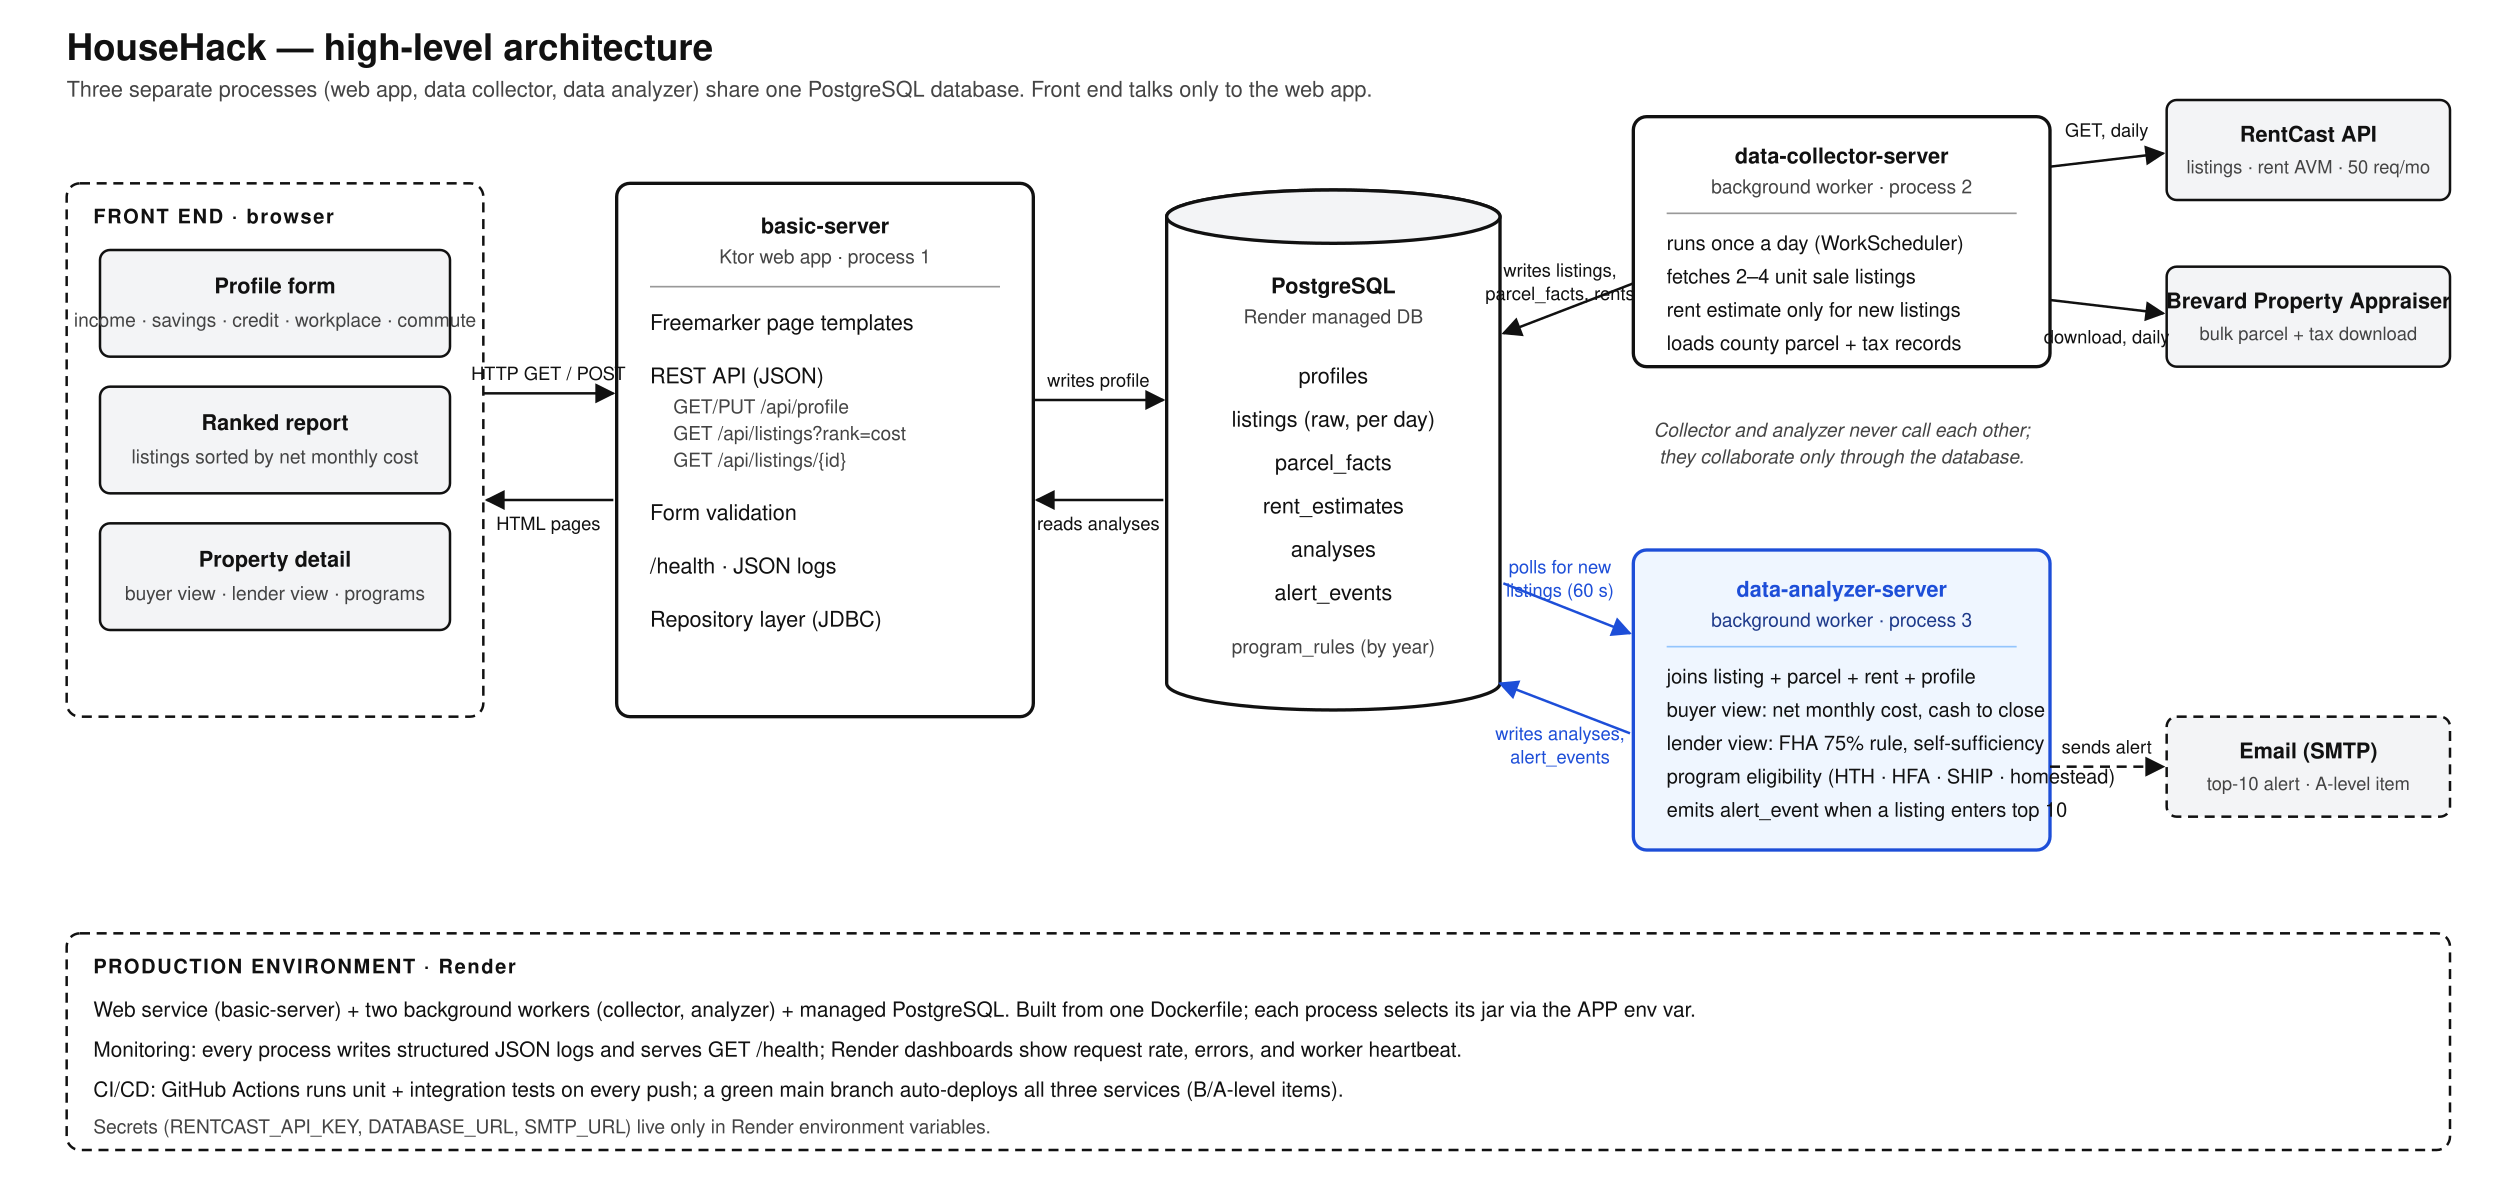
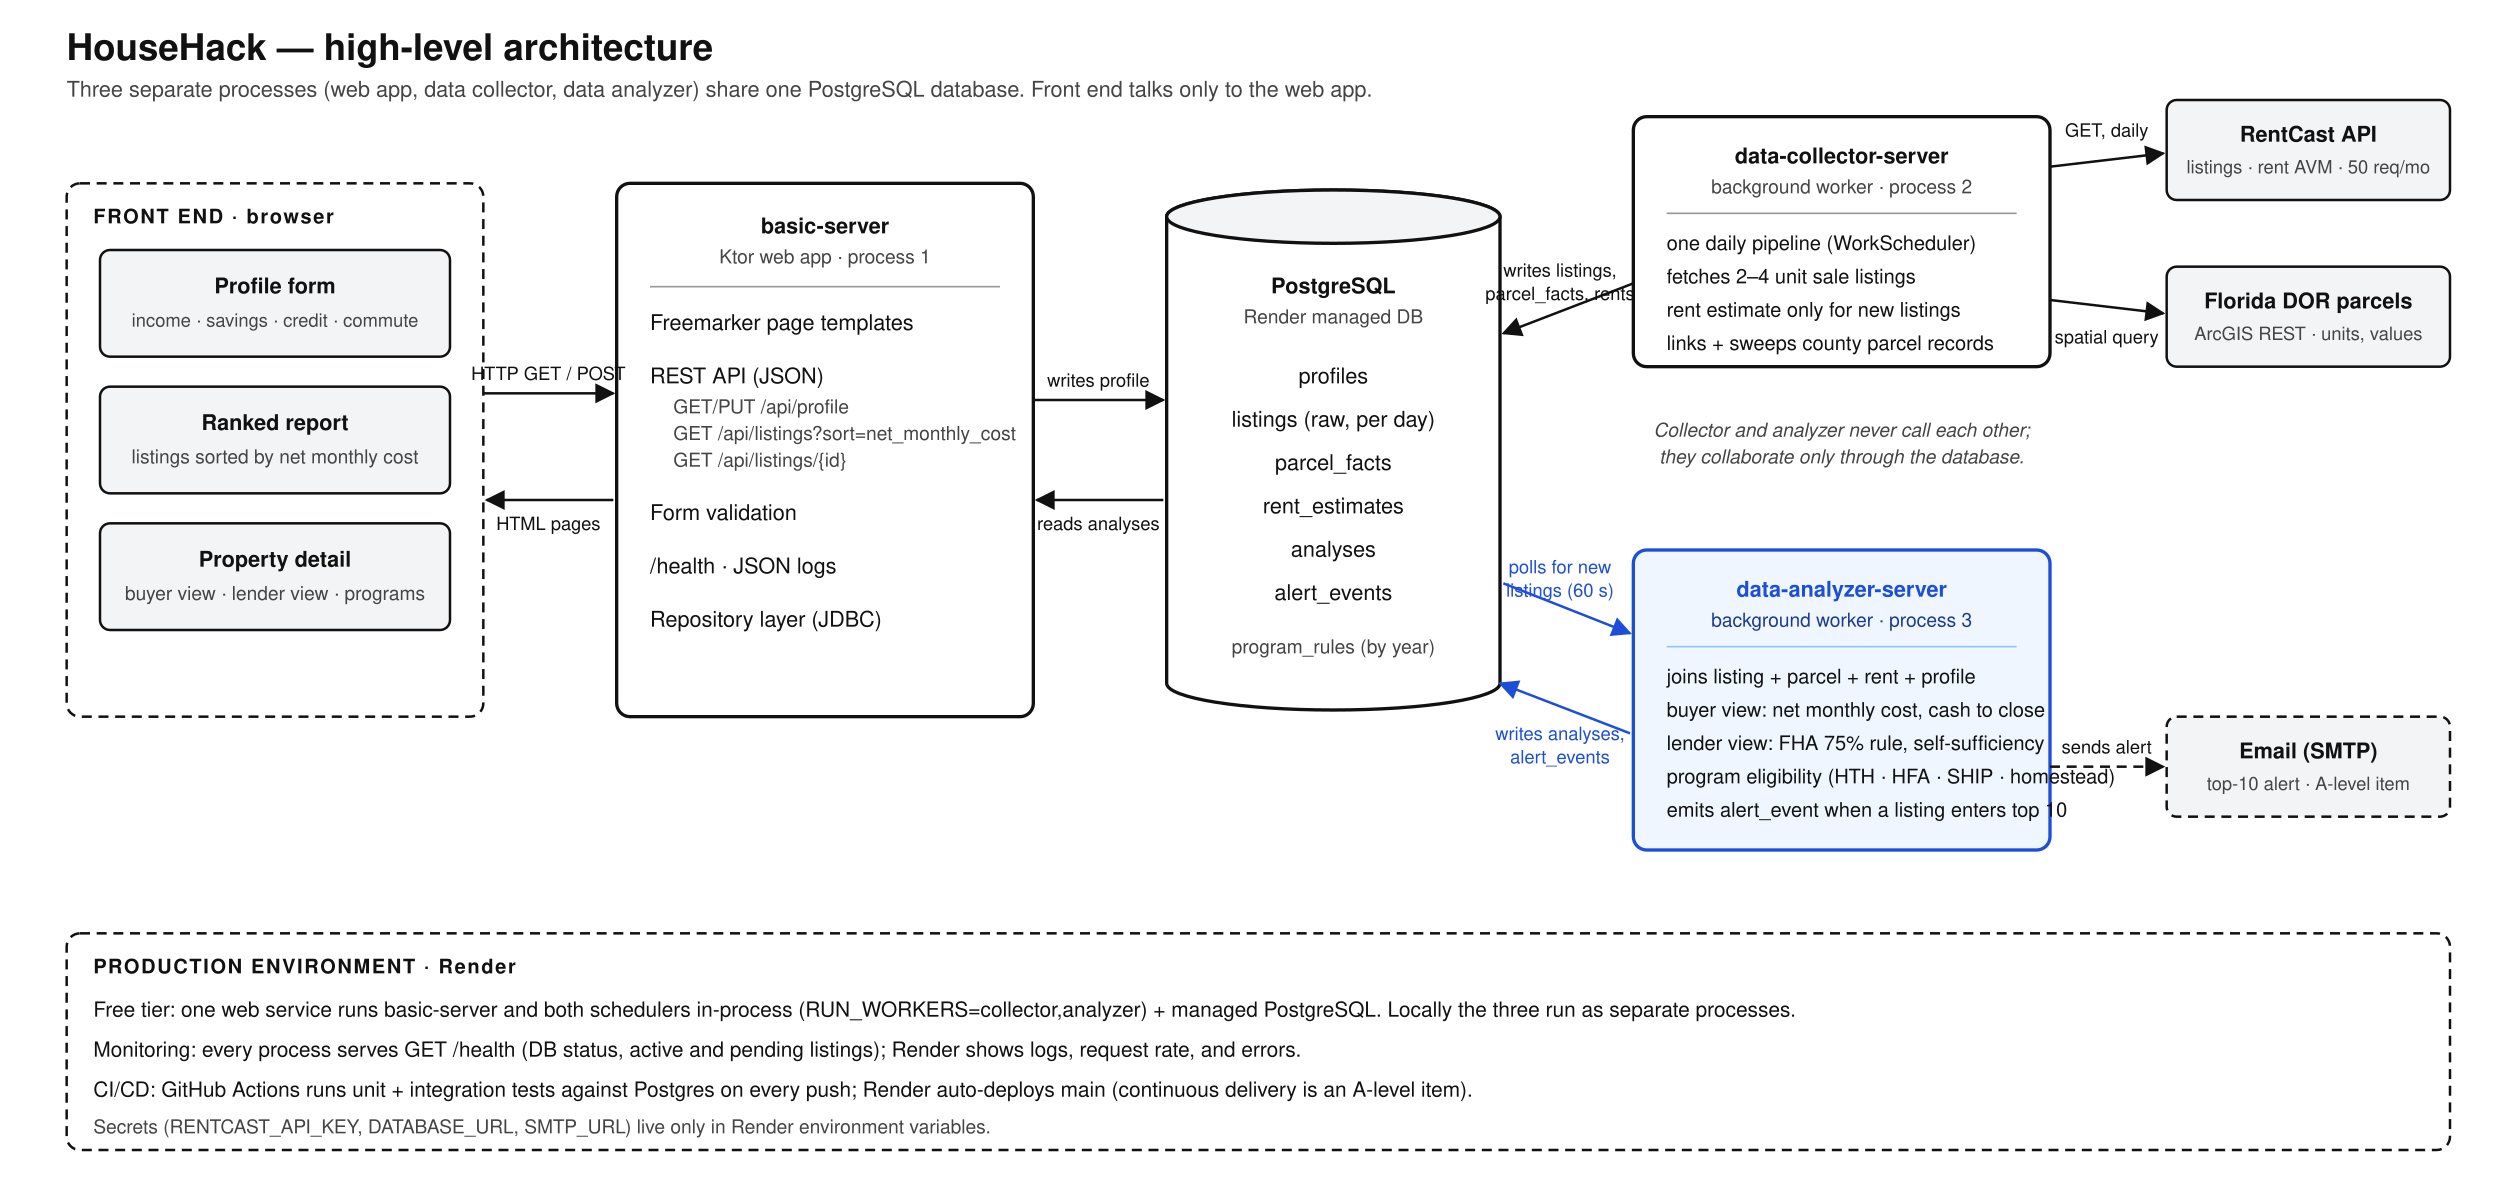
- <svg xmlns="http://www.w3.org/2000/svg" viewBox="0 0 1500 720" width="1500" height="720" font-family="Segoe UI, Helvetica, Arial, sans-serif" font-size="13" role="img" aria-label="HouseHack architecture: browser pages talk to a Ktor web app over HTTP; the web app reads and writes Postgres; a separate collector process pulls RentCast listings and Brevard parcel data daily into Postgres; a separate analyzer process polls Postgres, scores listings, writes analyses, and emails alerts; all run on Render with CI/CD from GitHub Actions.">
+ <svg xmlns="http://www.w3.org/2000/svg" viewBox="0 0 1500 720" width="1500" height="720" font-family="Segoe UI, Helvetica, Arial, sans-serif" font-size="13" role="img" aria-label="HouseHack architecture: browser pages talk to a Ktor web app over HTTP; the web app reads and writes Postgres; a separate collector process pulls RentCast listings and Florida DOR parcel data daily into Postgres; a separate analyzer process polls Postgres, scores listings, writes analyses, and emails alerts; all run on Render with CI/CD from GitHub Actions.">
  <defs>
    <marker id="arrow" viewBox="0 0 10 10" refX="9" refY="5" markerWidth="8" markerHeight="8" orient="auto-start-reverse">
      <path d="M 0 0 L 10 5 L 0 10 z" fill="#111" />
    </marker>
    <marker id="arrow-accent" viewBox="0 0 10 10" refX="9" refY="5" markerWidth="8" markerHeight="8" orient="auto-start-reverse">
      <path d="M 0 0 L 10 5 L 0 10 z" fill="#1d4ed8" />
    </marker>
  </defs>
  <rect x="0" y="0" width="1500" height="720" fill="#ffffff" />
  <text x="40" y="36" font-size="22" font-weight="700" fill="#111">HouseHack — high-level architecture</text>
  <text x="40" y="58" font-size="13" fill="#444">Three separate processes (web app, data collector, data analyzer) share one PostgreSQL database. Front end talks only to the web app.</text>
  <rect x="40" y="110" width="250" height="320" rx="8" fill="none" stroke="#111" stroke-width="1.5" stroke-dasharray="6 4" />
  <text x="56" y="134" font-size="12" font-weight="700" fill="#111" letter-spacing="1">FRONT END · browser</text>
  <rect x="60" y="150" width="210" height="64" rx="6" fill="#f3f4f6" stroke="#111" stroke-width="1.5" />
  <text x="165" y="176" text-anchor="middle" font-weight="600" fill="#111">Profile form</text>
-   <text x="165" y="196" text-anchor="middle" font-size="11.5" fill="#444">income · savings · credit · workplace · commute</text>
+   <text x="165" y="196" text-anchor="middle" font-size="11" fill="#444">income · savings · credit · commute</text>
  <rect x="60" y="232" width="210" height="64" rx="6" fill="#f3f4f6" stroke="#111" stroke-width="1.5" />
  <text x="165" y="258" text-anchor="middle" font-weight="600" fill="#111">Ranked report</text>
  <text x="165" y="278" text-anchor="middle" font-size="11.5" fill="#444">listings sorted by net monthly cost</text>
  <rect x="60" y="314" width="210" height="64" rx="6" fill="#f3f4f6" stroke="#111" stroke-width="1.5" />
  <text x="165" y="340" text-anchor="middle" font-weight="600" fill="#111">Property detail</text>
  <text x="165" y="360" text-anchor="middle" font-size="11.5" fill="#444">buyer view · lender view · programs</text>
  <rect x="370" y="110" width="250" height="320" rx="8" fill="#ffffff" stroke="#111" stroke-width="2" />
  <text x="495" y="140" text-anchor="middle" font-weight="700" fill="#111">basic-server</text>
  <text x="495" y="158" text-anchor="middle" font-size="11.5" fill="#444">Ktor web app · process 1</text>
  <line x1="390" y1="172" x2="600" y2="172" stroke="#999" />
  <text x="390" y="198" fill="#111">Freemarker page templates</text>
  <text x="390" y="230" fill="#111">REST API (JSON)</text>
  <text x="404" y="248" font-size="11.5" fill="#444">GET/PUT /api/profile</text>
-   <text x="404" y="264" font-size="11.5" fill="#444">GET /api/listings?rank=cost</text>
+   <text x="404" y="264" font-size="11.5" fill="#444">GET /api/listings?sort=net_monthly_cost</text>
  <text x="404" y="280" font-size="11.5" fill="#444">GET /api/listings/{id}</text>
  <text x="390" y="312" fill="#111">Form validation</text>
  <text x="390" y="344" fill="#111">/health · JSON logs</text>
  <text x="390" y="376" fill="#111">Repository layer (JDBC)</text>
  <line x1="290" y1="236" x2="368" y2="236" stroke="#111" stroke-width="1.5" marker-end="url(#arrow)" />
  <text x="329" y="228" text-anchor="middle" font-size="11" fill="#111">HTTP GET / POST</text>
  <line x1="368" y1="300" x2="292" y2="300" stroke="#111" stroke-width="1.5" marker-end="url(#arrow)" />
  <text x="329" y="318" text-anchor="middle" font-size="11" fill="#111">HTML pages</text>
  <path d="M 700 130 a 100 16 0 0 1 200 0 v 280 a 100 16 0 0 1 -200 0 z" fill="#ffffff" stroke="#111" stroke-width="2" />
  <ellipse cx="800" cy="130" rx="100" ry="16" fill="#f3f4f6" stroke="#111" stroke-width="2" />
  <text x="800" y="176" text-anchor="middle" font-weight="700" fill="#111">PostgreSQL</text>
  <text x="800" y="194" text-anchor="middle" font-size="11.5" fill="#444">Render managed DB</text>
  <text x="800" y="230" text-anchor="middle" fill="#111">profiles</text>
  <text x="800" y="256" text-anchor="middle" fill="#111">listings (raw, per day)</text>
  <text x="800" y="282" text-anchor="middle" fill="#111">parcel_facts</text>
  <text x="800" y="308" text-anchor="middle" fill="#111">rent_estimates</text>
  <text x="800" y="334" text-anchor="middle" fill="#111">analyses</text>
  <text x="800" y="360" text-anchor="middle" fill="#111">alert_events</text>
  <text x="800" y="392" text-anchor="middle" font-size="11.5" fill="#444">program_rules (by year)</text>
  <line x1="620" y1="240" x2="698" y2="240" stroke="#111" stroke-width="1.5" marker-end="url(#arrow)" />
  <text x="659" y="232" text-anchor="middle" font-size="11" fill="#111">writes profile</text>
  <line x1="698" y1="300" x2="622" y2="300" stroke="#111" stroke-width="1.5" marker-end="url(#arrow)" />
  <text x="659" y="318" text-anchor="middle" font-size="11" fill="#111">reads analyses</text>
  <rect x="980" y="70" width="250" height="150" rx="8" fill="#ffffff" stroke="#111" stroke-width="2" />
  <text x="1105" y="98" text-anchor="middle" font-weight="700" fill="#111">data-collector-server</text>
  <text x="1105" y="116" text-anchor="middle" font-size="11.5" fill="#444">background worker · process 2</text>
  <line x1="1000" y1="128" x2="1210" y2="128" stroke="#999" />
-   <text x="1000" y="150" font-size="12" fill="#111">runs once a day (WorkScheduler)</text>
+   <text x="1000" y="150" font-size="12" fill="#111">one daily pipeline (WorkScheduler)</text>
  <text x="1000" y="170" font-size="12" fill="#111">fetches 2–4 unit sale listings</text>
  <text x="1000" y="190" font-size="12" fill="#111">rent estimate only for new listings</text>
-   <text x="1000" y="210" font-size="12" fill="#111">loads county parcel + tax records</text>
+   <text x="1000" y="210" font-size="12" fill="#111">links + sweeps county parcel records</text>
  <rect x="980" y="330" width="250" height="180" rx="8" fill="#eff6ff" stroke="#1d4ed8" stroke-width="2" />
  <text x="1105" y="358" text-anchor="middle" font-weight="700" fill="#1d4ed8">data-analyzer-server</text>
  <text x="1105" y="376" text-anchor="middle" font-size="11.5" fill="#1e3a8a">background worker · process 3</text>
  <line x1="1000" y1="388" x2="1210" y2="388" stroke="#93c5fd" />
  <text x="1000" y="410" font-size="12" fill="#111">joins listing + parcel + rent + profile</text>
  <text x="1000" y="430" font-size="12" fill="#111">buyer view: net monthly cost, cash to close</text>
  <text x="1000" y="450" font-size="12" fill="#111">lender view: FHA 75% rule, self-sufficiency</text>
  <text x="1000" y="470" font-size="12" fill="#111">program eligibility (HTH · HFA · SHIP · homestead)</text>
  <text x="1000" y="490" font-size="12" fill="#111">emits alert_event when a listing enters top 10</text>
  <rect x="1300" y="60" width="170" height="60" rx="6" fill="#f3f4f6" stroke="#111" stroke-width="1.5" />
  <text x="1385" y="85" text-anchor="middle" font-weight="600" fill="#111">RentCast API</text>
  <text x="1385" y="104" text-anchor="middle" font-size="11" fill="#444">listings · rent AVM · 50 req/mo</text>
  <rect x="1300" y="160" width="170" height="60" rx="6" fill="#f3f4f6" stroke="#111" stroke-width="1.5" />
-   <text x="1385" y="185" text-anchor="middle" font-weight="600" fill="#111">Brevard Property Appraiser</text>
-   <text x="1385" y="204" text-anchor="middle" font-size="11" fill="#444">bulk parcel + tax download</text>
+   <text x="1385" y="185" text-anchor="middle" font-weight="600" fill="#111">Florida DOR parcels</text>
+   <text x="1385" y="204" text-anchor="middle" font-size="11" fill="#444">ArcGIS REST · units, values</text>
  <rect x="1300" y="430" width="170" height="60" rx="6" fill="#f3f4f6" stroke="#111" stroke-width="1.5" stroke-dasharray="6 4" />
  <text x="1385" y="455" text-anchor="middle" font-weight="600" fill="#111">Email (SMTP)</text>
  <text x="1385" y="474" text-anchor="middle" font-size="11" fill="#444">top-10 alert · A-level item</text>
  <line x1="1230" y1="100" x2="1298" y2="92" stroke="#111" stroke-width="1.5" marker-end="url(#arrow)" />
  <text x="1264" y="82" text-anchor="middle" font-size="11" fill="#111">GET, daily</text>
  <line x1="1230" y1="180" x2="1298" y2="188" stroke="#111" stroke-width="1.5" marker-end="url(#arrow)" />
-   <text x="1264" y="206" text-anchor="middle" font-size="11" fill="#111">download, daily</text>
+   <text x="1264" y="206" text-anchor="middle" font-size="11" fill="#111">spatial query</text>
  <line x1="980" y1="170" x2="902" y2="200" stroke="#111" stroke-width="1.5" marker-end="url(#arrow)" />
  <text x="936" y="166" text-anchor="middle" font-size="11" fill="#111">writes listings,</text>
  <text x="936" y="180" text-anchor="middle" font-size="11" fill="#111">parcel_facts, rents</text>
  <line x1="902" y1="350" x2="978" y2="380" stroke="#1d4ed8" stroke-width="1.5" marker-end="url(#arrow-accent)" />
  <text x="936" y="344" text-anchor="middle" font-size="11" fill="#1d4ed8">polls for new</text>
  <text x="936" y="358" text-anchor="middle" font-size="11" fill="#1d4ed8">listings (60 s)</text>
  <line x1="978" y1="440" x2="900" y2="410" stroke="#1d4ed8" stroke-width="1.5" marker-end="url(#arrow-accent)" />
  <text x="936" y="444" text-anchor="middle" font-size="11" fill="#1d4ed8">writes analyses,</text>
  <text x="936" y="458" text-anchor="middle" font-size="11" fill="#1d4ed8">alert_events</text>
  <line x1="1230" y1="460" x2="1298" y2="460" stroke="#111" stroke-width="1.5" stroke-dasharray="6 4" marker-end="url(#arrow)" />
  <text x="1264" y="452" text-anchor="middle" font-size="11" fill="#111">sends alert</text>
  <text x="1105" y="262" text-anchor="middle" font-size="11.5" fill="#444" font-style="italic">Collector and analyzer never call each other;</text>
  <text x="1105" y="278" text-anchor="middle" font-size="11.5" fill="#444" font-style="italic">they collaborate only through the database.</text>
  <rect x="40" y="560" width="1430" height="130" rx="8" fill="none" stroke="#111" stroke-width="1.5" stroke-dasharray="6 4" />
  <text x="56" y="584" font-size="12" font-weight="700" fill="#111" letter-spacing="1">PRODUCTION ENVIRONMENT · Render</text>
-   <text x="56" y="610" font-size="12.5" fill="#111">Web service (basic-server) + two background workers (collector, analyzer) + managed PostgreSQL. Built from one Dockerfile; each process selects its jar via the APP env var.</text>
-   <text x="56" y="634" font-size="12.5" fill="#111">Monitoring: every process writes structured JSON logs and serves GET /health; Render dashboards show request rate, errors, and worker heartbeat.</text>
-   <text x="56" y="658" font-size="12.5" fill="#111">CI/CD: GitHub Actions runs unit + integration tests on every push; a green main branch auto-deploys all three services (B/A-level items).</text>
+   <text x="56" y="610" font-size="12.5" fill="#111">Free tier: one web service runs basic-server and both schedulers in-process (RUN_WORKERS=collector,analyzer) + managed PostgreSQL. Locally the three run as separate processes.</text>
+   <text x="56" y="634" font-size="12.5" fill="#111">Monitoring: every process serves GET /health (DB status, active and pending listings); Render shows logs, request rate, and errors.</text>
+   <text x="56" y="658" font-size="12.5" fill="#111">CI/CD: GitHub Actions runs unit + integration tests against Postgres on every push; Render auto-deploys main (continuous delivery is an A-level item).</text>
  <text x="56" y="680" font-size="11.5" fill="#444">Secrets (RENTCAST_API_KEY, DATABASE_URL, SMTP_URL) live only in Render environment variables.</text>
</svg>
